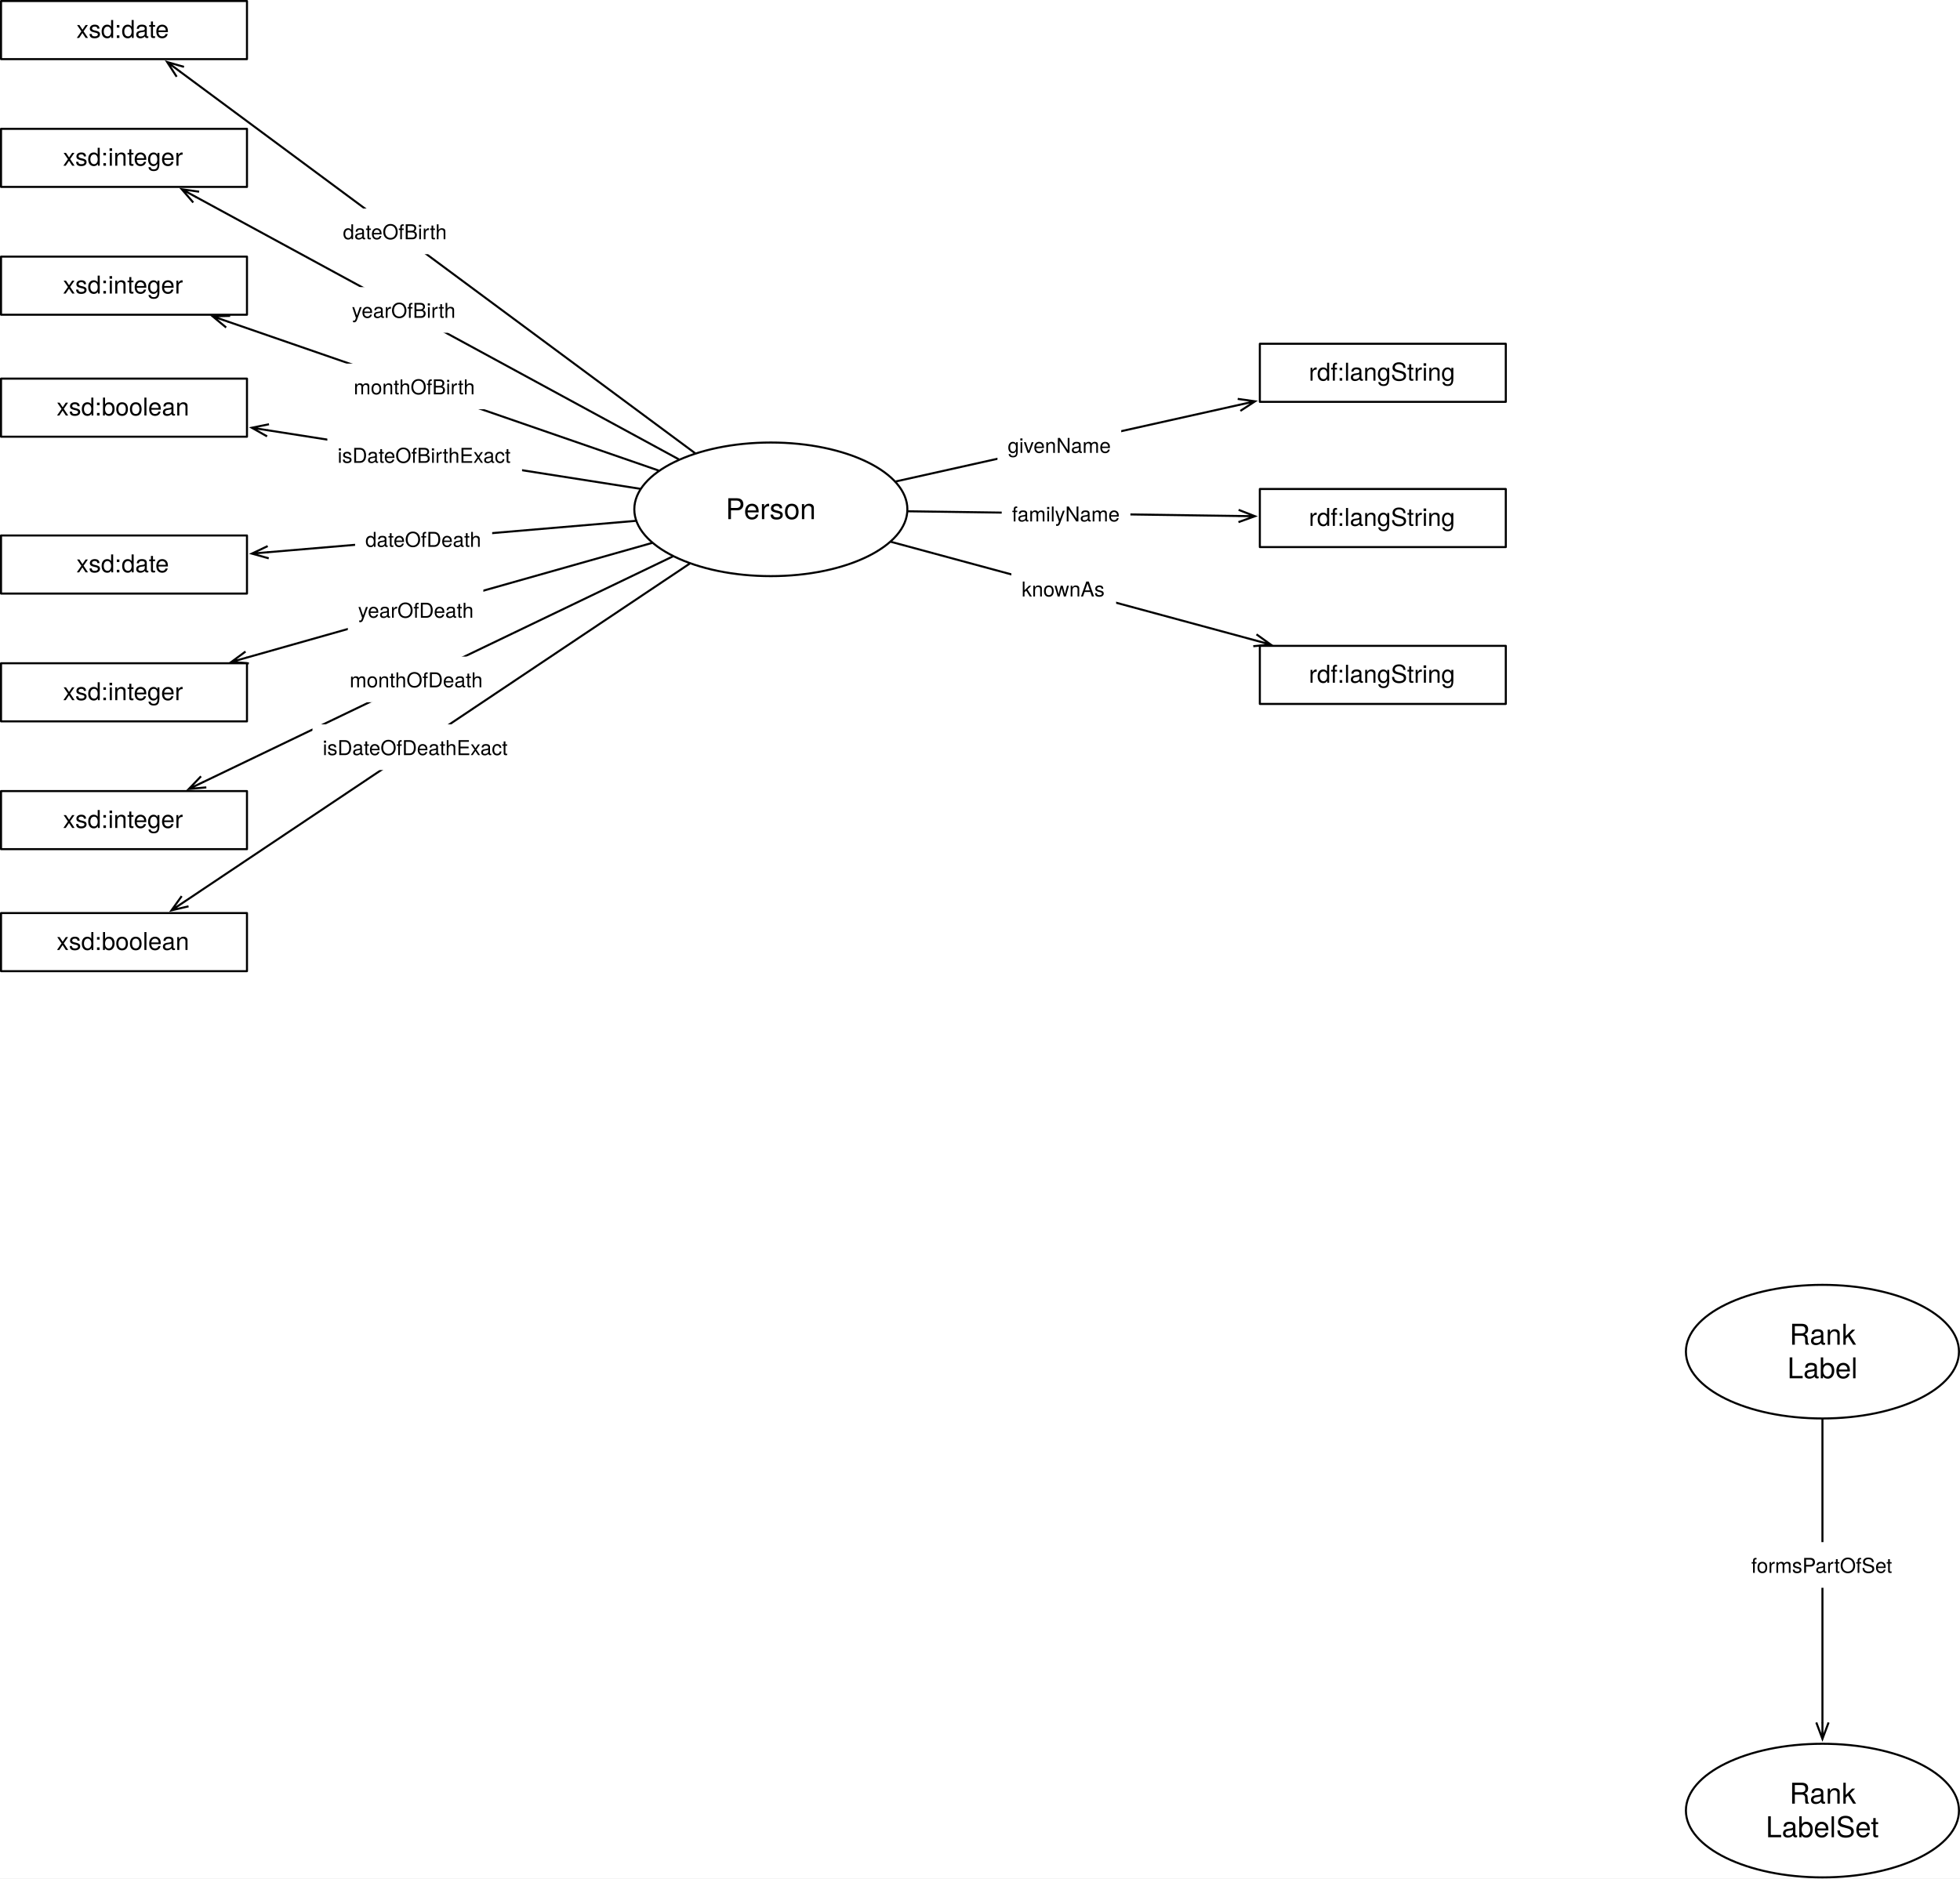
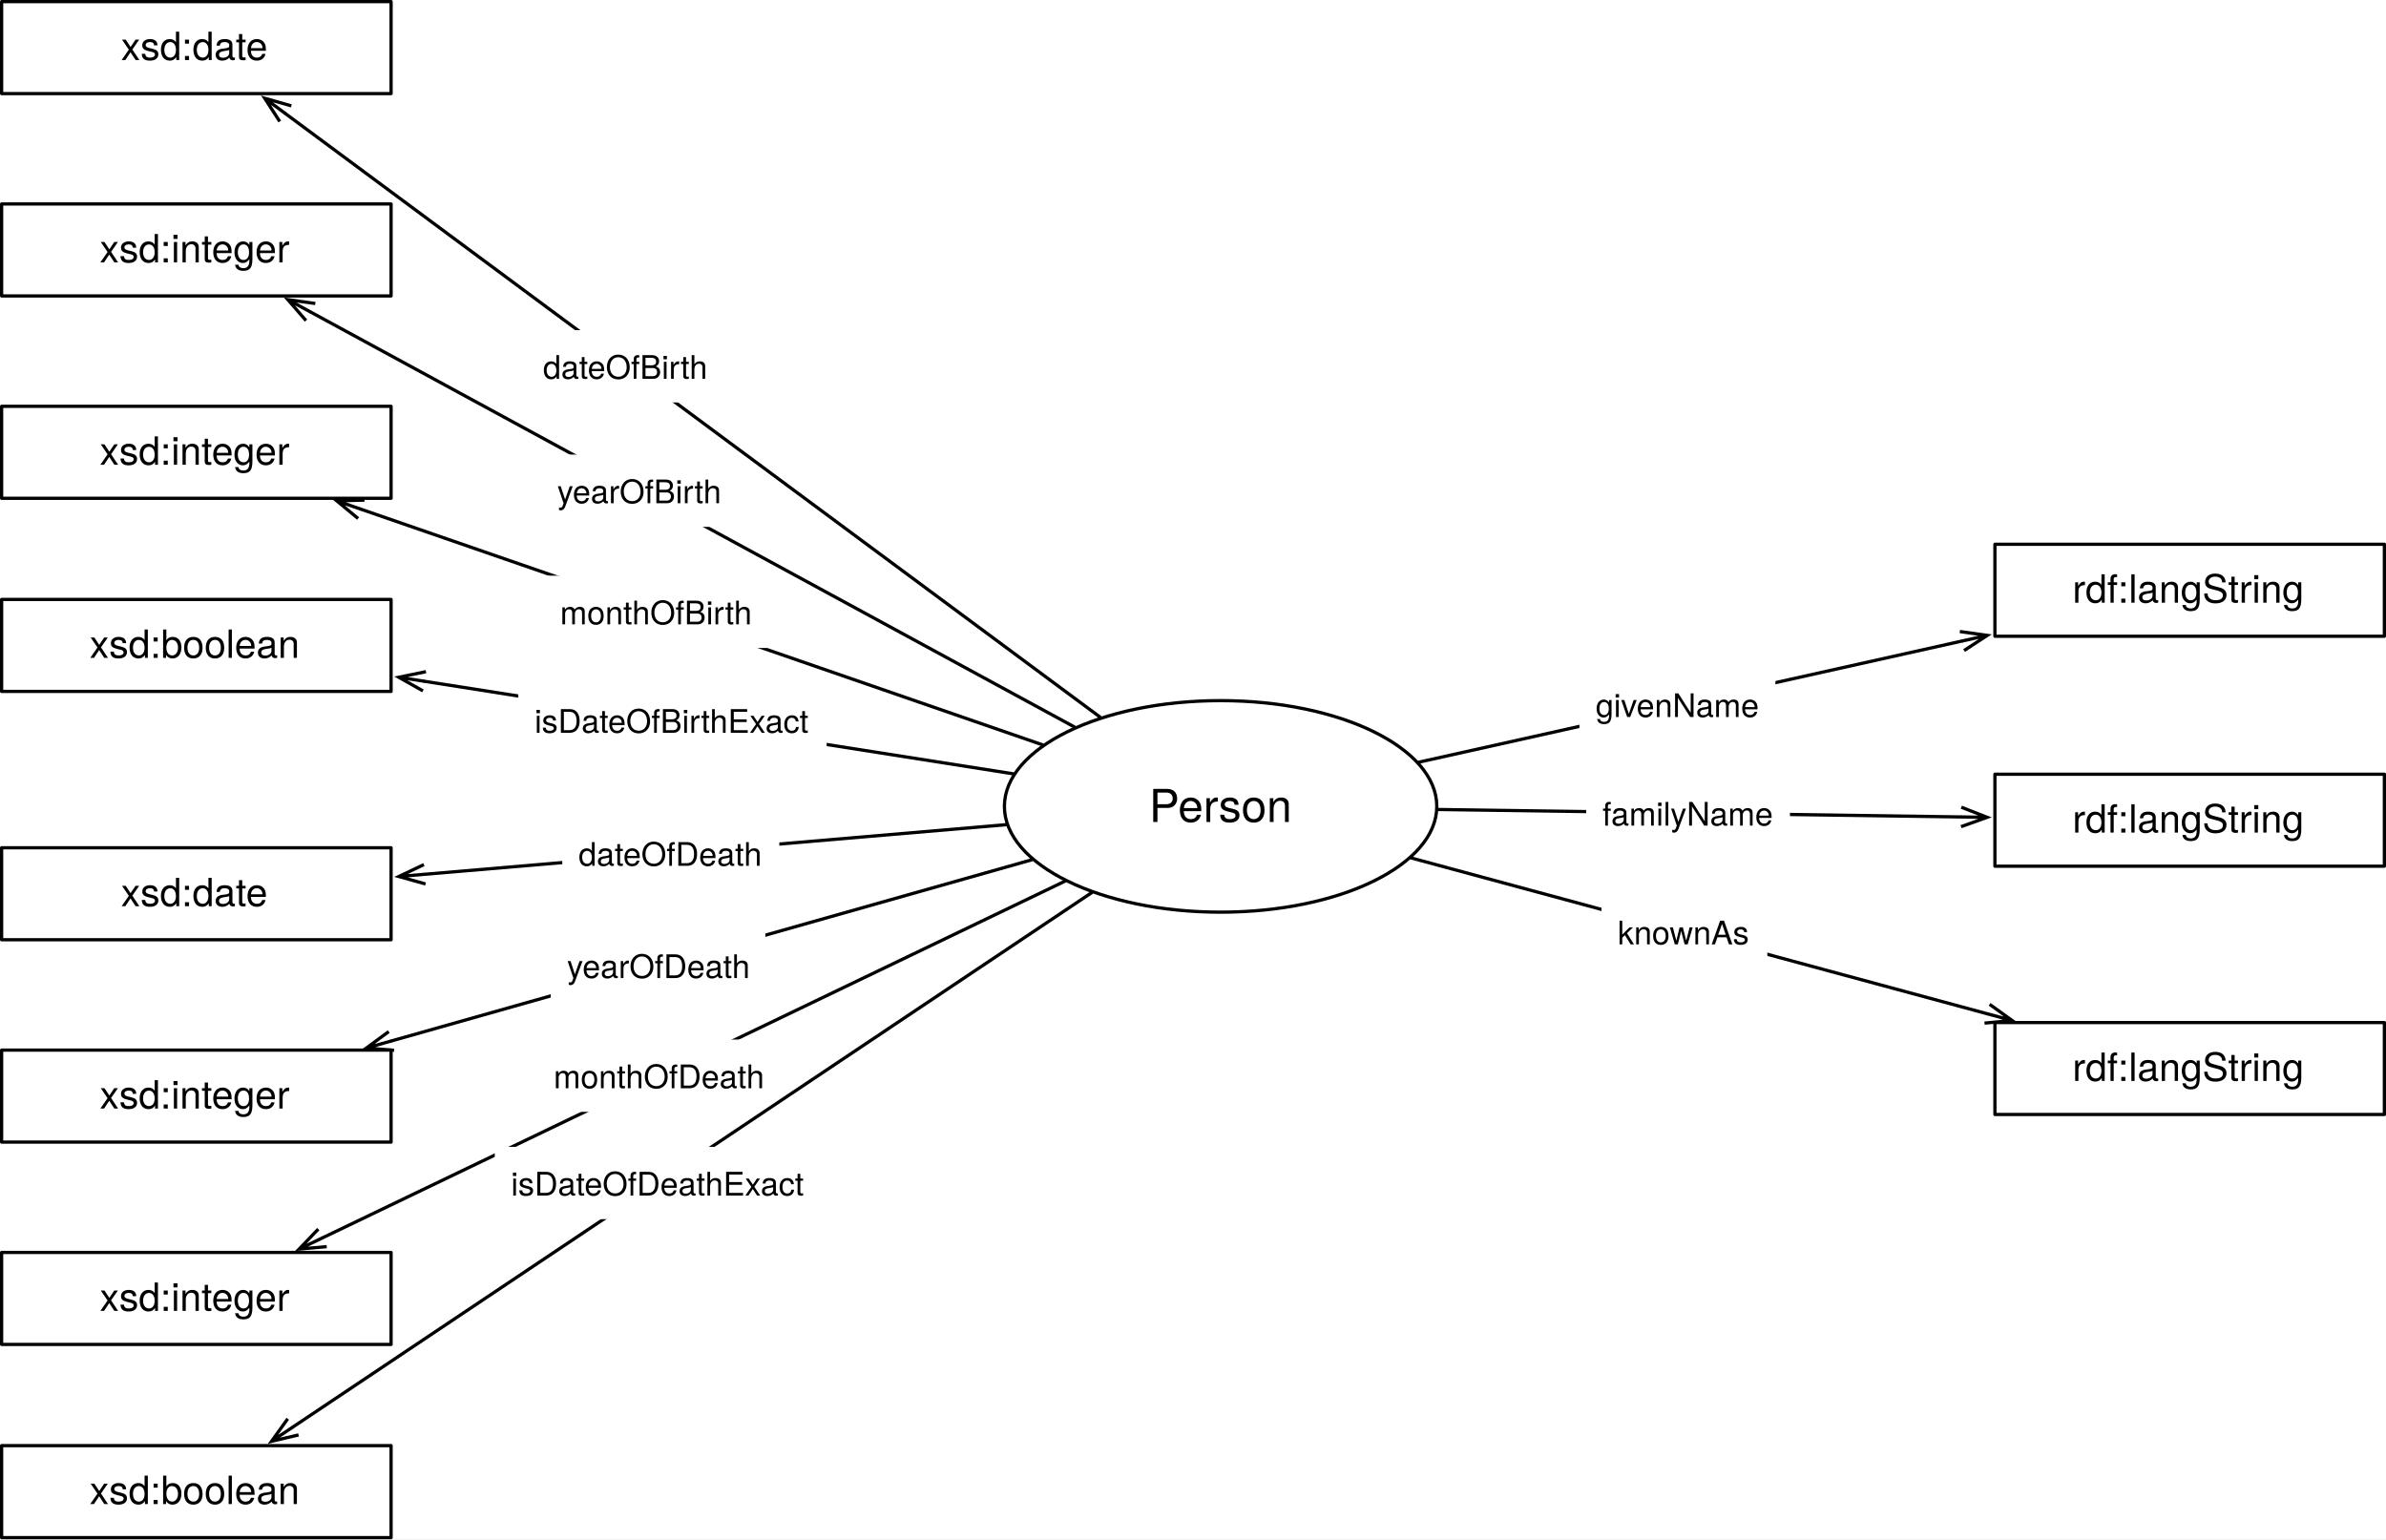
- <svg xmlns="http://www.w3.org/2000/svg" version="1.1" viewBox="470.051 762.02 956.276 916.591" width="956.276" height="916.591">
+ <svg xmlns="http://www.w3.org/2000/svg" version="1.1" viewBox="470.051 762.02 735.173 474.386" width="735.173" height="474.386">
  <defs>
    <marker orient="auto" overflow="visible" markerUnits="strokeWidth" id="StickArrow_Marker" stroke-linejoin="miter" stroke-miterlimit="10" viewBox="-1 -4 10 8" markerWidth="10" markerHeight="8" color="black">
      <g>
        <path d="M 8 0 L 0 0 M 0 -3 L 8 0 L 0 3" fill="none" stroke="currentColor" stroke-width="1" />
      </g>
    </marker>
  </defs>
  <g id="Canvas_1" fill="none" stroke="none" stroke-opacity="1" fill-opacity="1" stroke-dasharray="none">
-     <rect fill="white" x="470.051" y="762.02" width="956.276" height="916.591" />
+     <rect fill="white" x="470.051" y="762.02" width="735.173" height="474.386" />
    <g id="Canvas_1_Layer_1">
      <g id="Graphic_228">
        <ellipse cx="846.142" cy="1010.551" rx="66.614" ry="32.598" fill="white" />
        <ellipse cx="846.142" cy="1010.551" rx="66.614" ry="32.598" stroke="black" stroke-linecap="round" stroke-linejoin="round" stroke-width="1" />
        <text transform="translate(797.8504 1002.355)" fill="black">
          <tspan font-family="Helvetica Neue" font-size="14" fill="black" x="26.255" y="13" xml:space="preserve">Person</tspan>
-         </text>
-       </g>
-       <g id="Graphic_233">
-         <ellipse cx="1359.213" cy="1645.512" rx="66.614" ry="32.598" fill="white" />
-         <ellipse cx="1359.213" cy="1645.512" rx="66.614" ry="32.598" stroke="black" stroke-linecap="round" stroke-linejoin="round" stroke-width="1" />
-         <text transform="translate(1310.921 1629.12)" fill="black">
-           <tspan font-family="Helvetica Neue" font-size="14" fill="black" x="32.212" y="13" xml:space="preserve">Rank</tspan>
-           <tspan font-family="Helvetica Neue" font-size="14" fill="black" x="20.676" y="29.392" xml:space="preserve">LabelSet</tspan>
-         </text>
-       </g>
-       <g id="Graphic_236">
-         <ellipse cx="1359.213" cy="1421.575" rx="66.614" ry="32.598" fill="white" />
-         <ellipse cx="1359.213" cy="1421.575" rx="66.614" ry="32.598" stroke="black" stroke-linecap="round" stroke-linejoin="round" stroke-width="1" />
-         <text transform="translate(1310.921 1405.183)" fill="black">
-           <tspan font-family="Helvetica Neue" font-size="14" fill="black" x="32.212" y="13" xml:space="preserve">Rank</tspan>
-           <tspan font-family="Helvetica Neue" font-size="14" fill="black" x="31.176" y="29.392" xml:space="preserve">Label</tspan>
-         </text>
-       </g>
-       <g id="Line_242">
-         <line x1="1359.213" y1="1454.673" x2="1359.213" y2="1602.513" marker-end="url(#StickArrow_Marker)" stroke="black" stroke-linecap="round" stroke-linejoin="round" stroke-width="1" />
-       </g>
-       <g id="Graphic_241">
-         <rect x="1319.488" y="1514.515" width="79.45" height="22.28" fill="white" />
-         <text transform="translate(1324.488 1519.515)" fill="black">
-           <tspan font-family="Helvetica Neue" font-size="10" fill="black" x="3623768e-19" y="10" xml:space="preserve">formsPartOfSet</tspan>
        </text>
      </g>
      <g id="Line_278">
        <line x1="809.024" y1="983.046" x2="558.034" y2="797.058" marker-end="url(#StickArrow_Marker)" stroke="black" stroke-linecap="round" stroke-linejoin="round" stroke-width="1" />
      </g>
      <g id="Graphic_277">
        <rect x="632.356" y="863.774" width="61.49" height="22.28" fill="white" />
        <text transform="translate(637.3555 868.7744)" fill="black">
          <tspan font-family="Helvetica Neue" font-size="10" fill="black" x="7993606e-19" y="10" xml:space="preserve">dateOfBirth</tspan>
        </text>
      </g>
      <g id="Graphic_279">
        <rect x="470.551" y="762.52" width="120" height="28.346" fill="white" />
        <rect x="470.551" y="762.52" width="120" height="28.346" stroke="black" stroke-linecap="round" stroke-linejoin="round" stroke-width="1" />
        <text transform="translate(475.5512 769.5249)" fill="black">
          <tspan font-family="Helvetica Neue" font-size="12" fill="black" x="31.774" y="11" xml:space="preserve">xsd:date</tspan>
        </text>
      </g>
      <g id="Graphic_280">
        <rect x="1084.724" y="929.764" width="120" height="28.346" fill="white" />
        <rect x="1084.724" y="929.764" width="120" height="28.346" stroke="black" stroke-linecap="round" stroke-linejoin="round" stroke-width="1" />
        <text transform="translate(1089.724 936.769)" fill="black">
          <tspan font-family="Helvetica Neue" font-size="12" fill="black" x="18.886" y="11" xml:space="preserve">rdf:langString</tspan>
        </text>
      </g>
      <g id="Line_282">
        <line x1="907.258" y1="996.916" x2="1074.574" y2="959.588" marker-end="url(#StickArrow_Marker)" stroke="black" stroke-linecap="round" stroke-linejoin="round" stroke-width="1" />
      </g>
      <g id="Graphic_281">
        <rect x="956.708" y="968.008" width="60.38" height="22.28" fill="white" />
        <text transform="translate(961.7077 973.0083)" fill="black">
          <tspan font-family="Helvetica Neue" font-size="10" fill="black" x="50803806e-20" y="10" xml:space="preserve">givenName</tspan>
        </text>
      </g>
      <g id="Graphic_383">
        <rect x="1084.724" y="1000.63" width="120" height="28.346" fill="white" />
        <rect x="1084.724" y="1000.63" width="120" height="28.346" stroke="black" stroke-linecap="round" stroke-linejoin="round" stroke-width="1" />
        <text transform="translate(1089.724 1007.635)" fill="black">
          <tspan font-family="Helvetica Neue" font-size="12" fill="black" x="18.886" y="11" xml:space="preserve">rdf:langString</tspan>
        </text>
      </g>
      <g id="Line_382">
        <line x1="913.228" y1="1011.506" x2="1074.325" y2="1013.801" marker-end="url(#StickArrow_Marker)" stroke="black" stroke-linecap="round" stroke-linejoin="round" stroke-width="1" />
      </g>
      <g id="Graphic_381">
        <rect x="958.78" y="1001.462" width="62.79" height="22.28" fill="white" />
        <text transform="translate(963.7805 1006.462)" fill="black">
          <tspan font-family="Helvetica Neue" font-size="10" fill="black" x="4369838e-19" y="10" xml:space="preserve">familyName</tspan>
        </text>
      </g>
      <g id="Graphic_386">
        <rect x="1084.724" y="1077.165" width="120" height="28.346" fill="white" />
        <rect x="1084.724" y="1077.165" width="120" height="28.346" stroke="black" stroke-linecap="round" stroke-linejoin="round" stroke-width="1" />
        <text transform="translate(1089.724 1084.171)" fill="black">
          <tspan font-family="Helvetica Neue" font-size="12" fill="black" x="18.886" y="11" xml:space="preserve">rdf:langString</tspan>
        </text>
      </g>
      <g id="Line_385">
        <line x1="904.936" y1="1026.459" x2="1082.303" y2="1074.449" marker-end="url(#StickArrow_Marker)" stroke="black" stroke-linecap="round" stroke-linejoin="round" stroke-width="1" />
      </g>
      <g id="Graphic_384">
        <rect x="963.495" y="1038.078" width="51.11" height="22.28" fill="white" />
        <text transform="translate(968.4955 1043.078)" fill="black">
          <tspan font-family="Helvetica Neue" font-size="10" fill="black" x="29132252e-20" y="10" xml:space="preserve">knownAs</tspan>
        </text>
      </g>
      <g id="Line_389">
        <line x1="801.124" y1="986.088" x2="565.771" y2="858.194" marker-end="url(#StickArrow_Marker)" stroke="black" stroke-linecap="round" stroke-linejoin="round" stroke-width="1" />
      </g>
      <g id="Graphic_388">
        <rect x="636.733" y="902.119" width="60.74" height="22.28" fill="white" />
        <text transform="translate(641.7327 907.119)" fill="black">
          <tspan font-family="Helvetica Neue" font-size="10" fill="black" x="7993606e-19" y="10" xml:space="preserve">yearOfBirth</tspan>
        </text>
      </g>
      <g id="Graphic_387">
        <rect x="470.551" y="824.882" width="120" height="28.346" fill="white" />
        <rect x="470.551" y="824.882" width="120" height="28.346" stroke="black" stroke-linecap="round" stroke-linejoin="round" stroke-width="1" />
        <text transform="translate(475.5512 831.8871)" fill="black">
          <tspan font-family="Helvetica Neue" font-size="12" fill="black" x="25.222" y="11" xml:space="preserve">xsd:integer</tspan>
        </text>
      </g>
      <g id="Line_392">
        <line x1="791.259" y1="991.572" x2="581.366" y2="918.99" marker-end="url(#StickArrow_Marker)" stroke="black" stroke-linecap="round" stroke-linejoin="round" stroke-width="1" />
      </g>
      <g id="Graphic_391">
        <rect x="637.626" y="939.444" width="70.21" height="22.28" fill="white" />
        <text transform="translate(642.6256 944.4442)" fill="black">
          <tspan font-family="Helvetica Neue" font-size="10" fill="black" x="0" y="10" xml:space="preserve">monthOfBirth</tspan>
        </text>
      </g>
      <g id="Graphic_390">
        <rect x="470.551" y="887.244" width="120" height="28.346" fill="white" />
        <rect x="470.551" y="887.244" width="120" height="28.346" stroke="black" stroke-linecap="round" stroke-linejoin="round" stroke-width="1" />
        <text transform="translate(475.5512 894.2493)" fill="black">
          <tspan font-family="Helvetica Neue" font-size="12" fill="black" x="25.222" y="11" xml:space="preserve">xsd:integer</tspan>
        </text>
      </g>
      <g id="Line_394">
        <line x1="782.212" y1="1000.502" x2="600.825" y2="971.991" marker-end="url(#StickArrow_Marker)" stroke="black" stroke-linecap="round" stroke-linejoin="round" stroke-width="1" />
      </g>
      <g id="Graphic_393">
        <rect x="629.758" y="972.865" width="95" height="22.28" fill="white" />
        <text transform="translate(634.7581 977.8651)" fill="black">
          <tspan font-family="Helvetica Neue" font-size="10" fill="black" x="0" y="10" xml:space="preserve">isDateOfBirthExact</tspan>
        </text>
      </g>
      <g id="Graphic_395">
        <rect x="470.551" y="946.772" width="120" height="28.346" fill="white" />
        <rect x="470.551" y="946.772" width="120" height="28.346" stroke="black" stroke-linecap="round" stroke-linejoin="round" stroke-width="1" />
        <text transform="translate(475.5512 953.7769)" fill="black">
          <tspan font-family="Helvetica Neue" font-size="12" fill="black" x="22.108" y="11" xml:space="preserve">xsd:boolean</tspan>
        </text>
      </g>
      <g id="Line_407">
        <line x1="780.014" y1="1016.194" x2="600.913" y2="1031.476" marker-end="url(#StickArrow_Marker)" stroke="black" stroke-linecap="round" stroke-linejoin="round" stroke-width="1" />
      </g>
      <g id="Graphic_406">
        <rect x="643.303" y="1013.866" width="66.87" height="22.28" fill="white" />
        <text transform="translate(648.3032 1018.866)" fill="black">
          <tspan font-family="Helvetica Neue" font-size="10" fill="black" x="0" y="10" xml:space="preserve">dateOfDeath</tspan>
        </text>
      </g>
      <g id="Graphic_405">
        <rect x="470.551" y="1023.307" width="120" height="28.346" fill="white" />
        <rect x="470.551" y="1023.307" width="120" height="28.346" stroke="black" stroke-linecap="round" stroke-linejoin="round" stroke-width="1" />
        <text transform="translate(475.5512 1030.312)" fill="black">
          <tspan font-family="Helvetica Neue" font-size="12" fill="black" x="31.774" y="11" xml:space="preserve">xsd:date</tspan>
        </text>
      </g>
      <g id="Line_404">
        <line x1="787.977" y1="1027.008" x2="590.652" y2="1082.838" marker-end="url(#StickArrow_Marker)" stroke="black" stroke-linecap="round" stroke-linejoin="round" stroke-width="1" />
      </g>
      <g id="Graphic_403">
        <rect x="639.75" y="1048.453" width="66.12" height="22.28" fill="white" />
        <text transform="translate(644.7499 1053.453)" fill="black">
          <tspan font-family="Helvetica Neue" font-size="10" fill="black" x="0" y="10" xml:space="preserve">yearOfDeath</tspan>
        </text>
      </g>
      <g id="Graphic_402">
        <rect x="470.551" y="1085.669" width="120" height="28.346" fill="white" />
        <rect x="470.551" y="1085.669" width="120" height="28.346" stroke="black" stroke-linecap="round" stroke-linejoin="round" stroke-width="1" />
        <text transform="translate(475.5512 1092.675)" fill="black">
          <tspan font-family="Helvetica Neue" font-size="12" fill="black" x="25.222" y="11" xml:space="preserve">xsd:integer</tspan>
        </text>
      </g>
      <g id="Line_401">
        <line x1="798.161" y1="1033.608" x2="569.419" y2="1143.527" marker-end="url(#StickArrow_Marker)" stroke="black" stroke-linecap="round" stroke-linejoin="round" stroke-width="1" />
      </g>
      <g id="Graphic_400">
        <rect x="635.628" y="1082.409" width="75.59" height="22.28" fill="white" />
        <text transform="translate(640.6281 1087.409)" fill="black">
          <tspan font-family="Helvetica Neue" font-size="10" fill="black" x="7105427e-20" y="10" xml:space="preserve">monthOfDeath</tspan>
        </text>
      </g>
      <g id="Graphic_399">
        <rect x="470.551" y="1148.032" width="120" height="28.346" fill="white" />
        <rect x="470.551" y="1148.032" width="120" height="28.346" stroke="black" stroke-linecap="round" stroke-linejoin="round" stroke-width="1" />
        <text transform="translate(475.5512 1155.037)" fill="black">
          <tspan font-family="Helvetica Neue" font-size="12" fill="black" x="25.222" y="11" xml:space="preserve">xsd:integer</tspan>
        </text>
      </g>
      <g id="Line_398">
        <line x1="806.398" y1="1037.146" x2="560.375" y2="1201.775" marker-end="url(#StickArrow_Marker)" stroke="black" stroke-linecap="round" stroke-linejoin="round" stroke-width="1" />
      </g>
      <g id="Graphic_397">
        <rect x="622.498" y="1115.48" width="100.38" height="22.28" fill="white" />
        <text transform="translate(627.498 1120.48)" fill="black">
          <tspan font-family="Helvetica Neue" font-size="10" fill="black" x="4973799e-19" y="10" xml:space="preserve">isDateOfDeathExact</tspan>
        </text>
      </g>
      <g id="Graphic_396">
        <rect x="470.551" y="1207.559" width="120" height="28.346" fill="white" />
        <rect x="470.551" y="1207.559" width="120" height="28.346" stroke="black" stroke-linecap="round" stroke-linejoin="round" stroke-width="1" />
        <text transform="translate(475.5512 1214.564)" fill="black">
          <tspan font-family="Helvetica Neue" font-size="12" fill="black" x="22.108" y="11" xml:space="preserve">xsd:boolean</tspan>
        </text>
      </g>
    </g>
  </g>
</svg>
